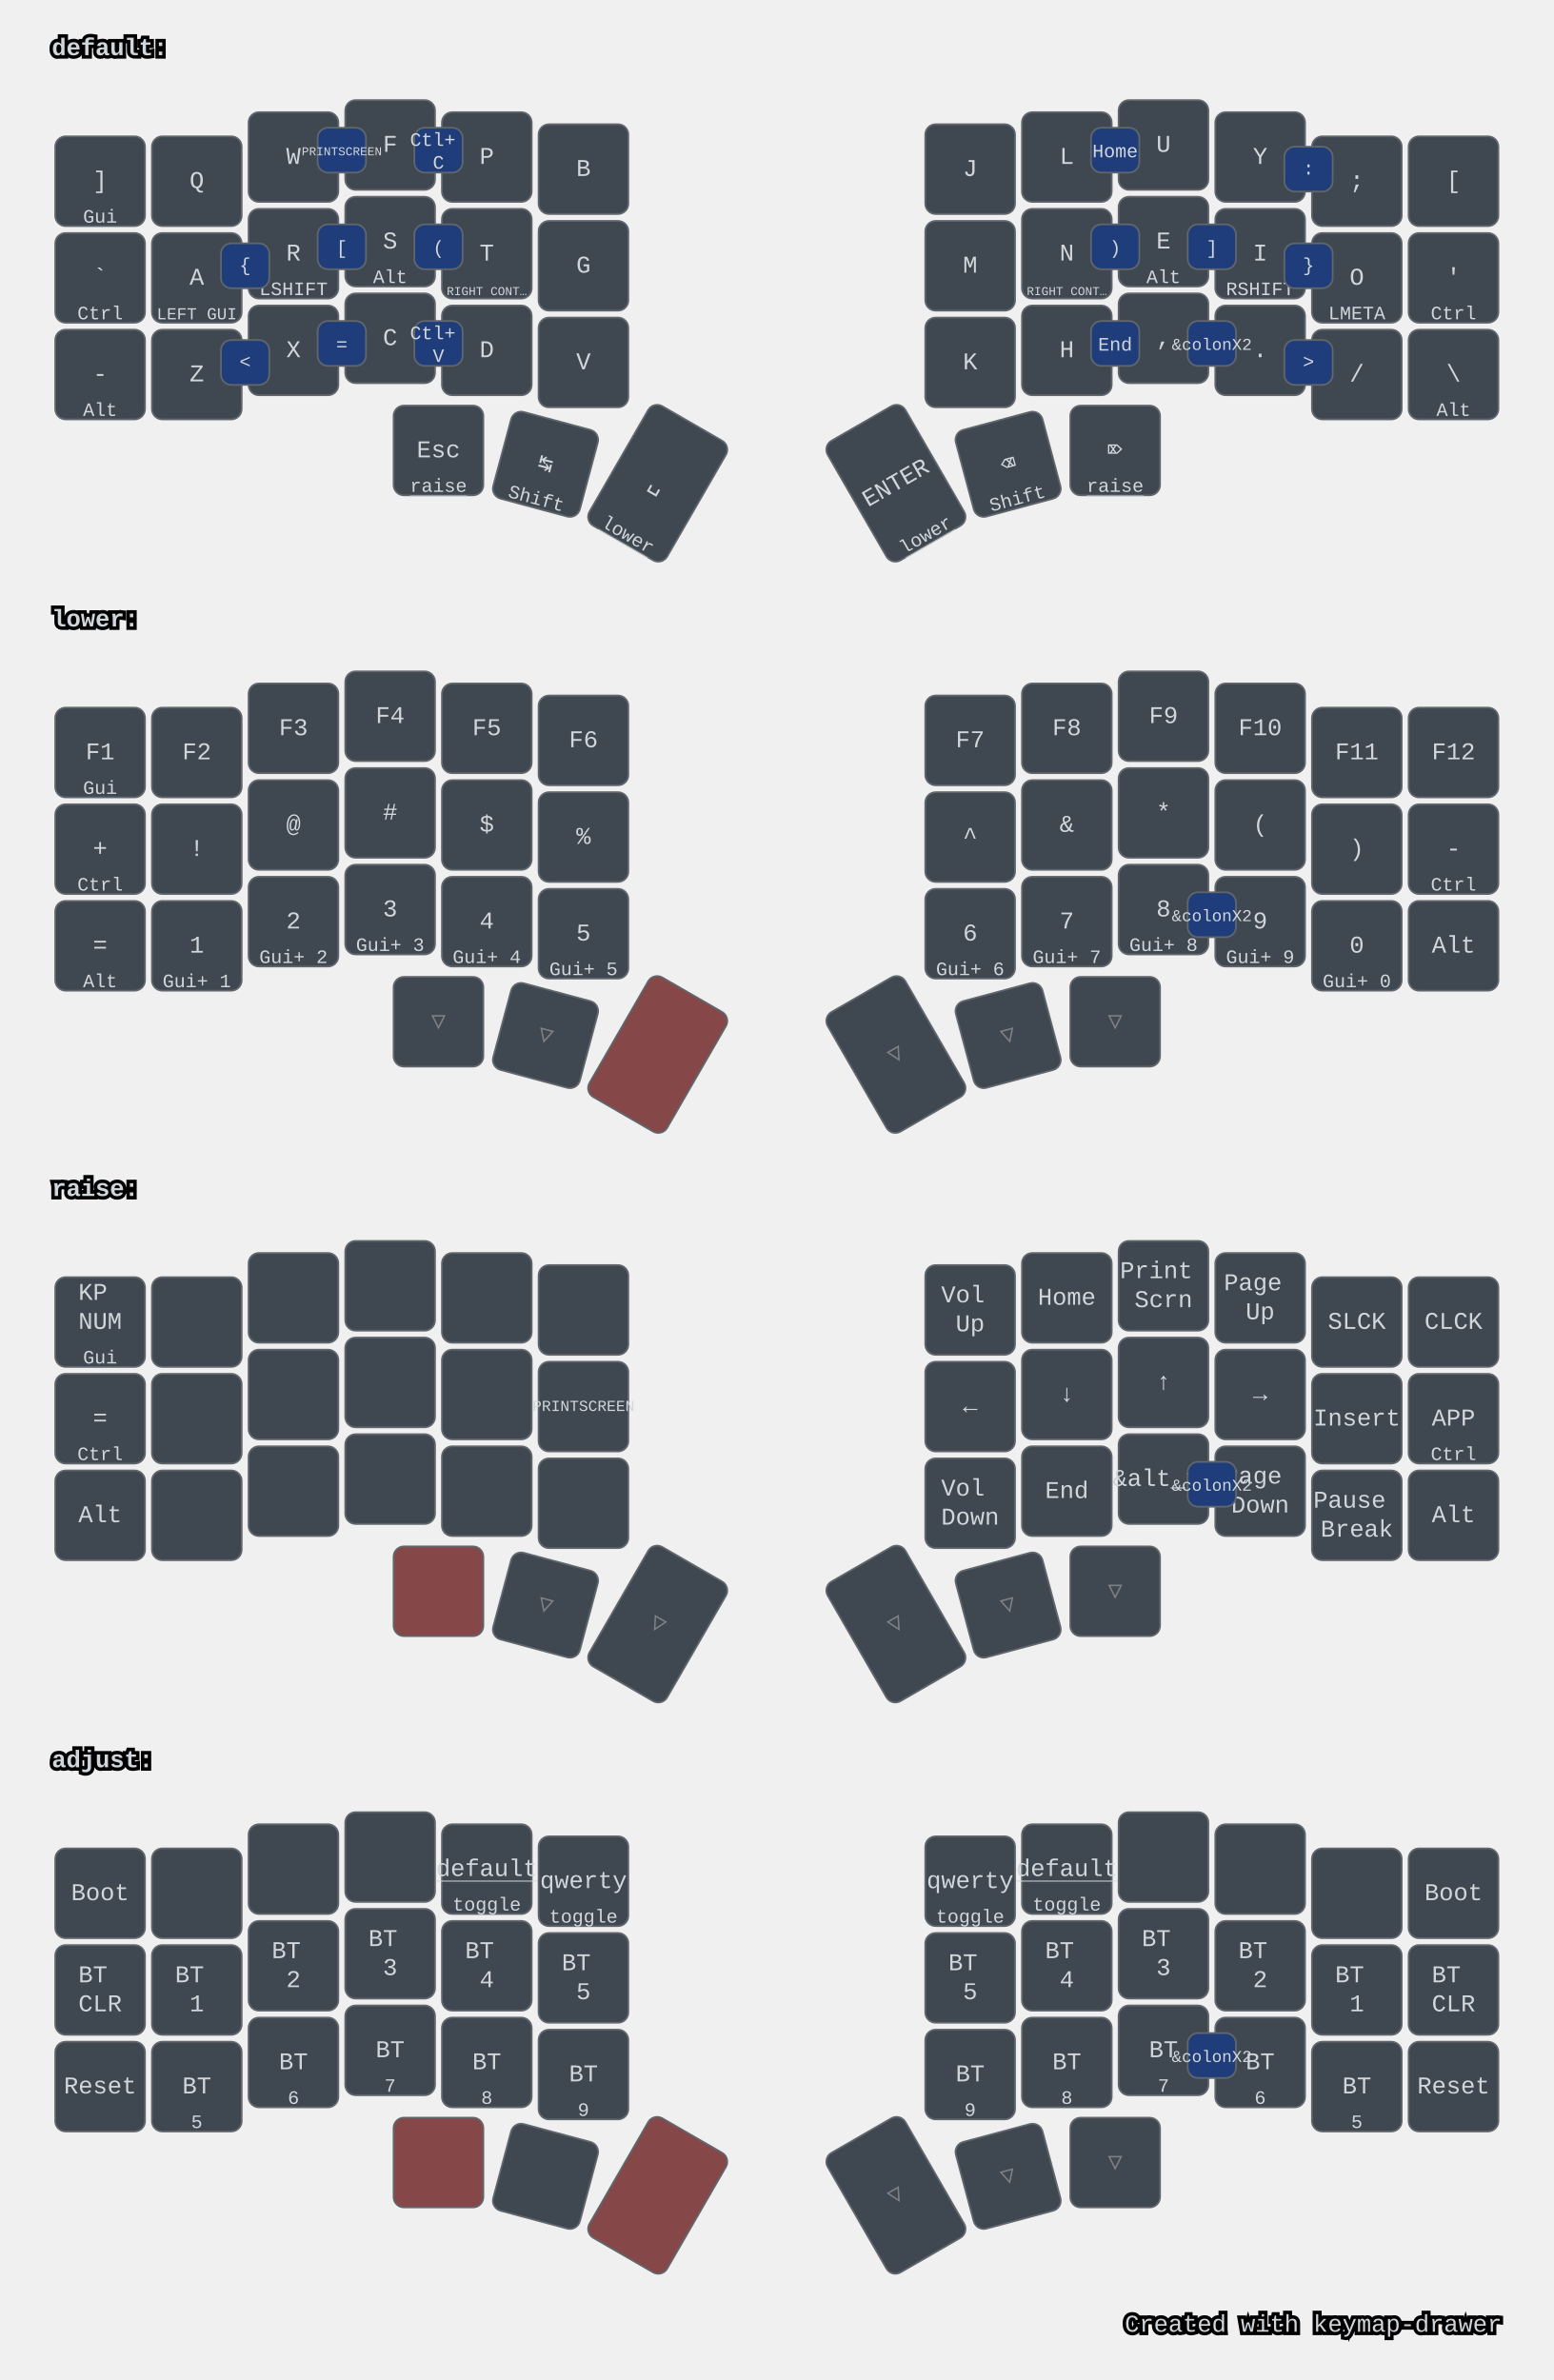
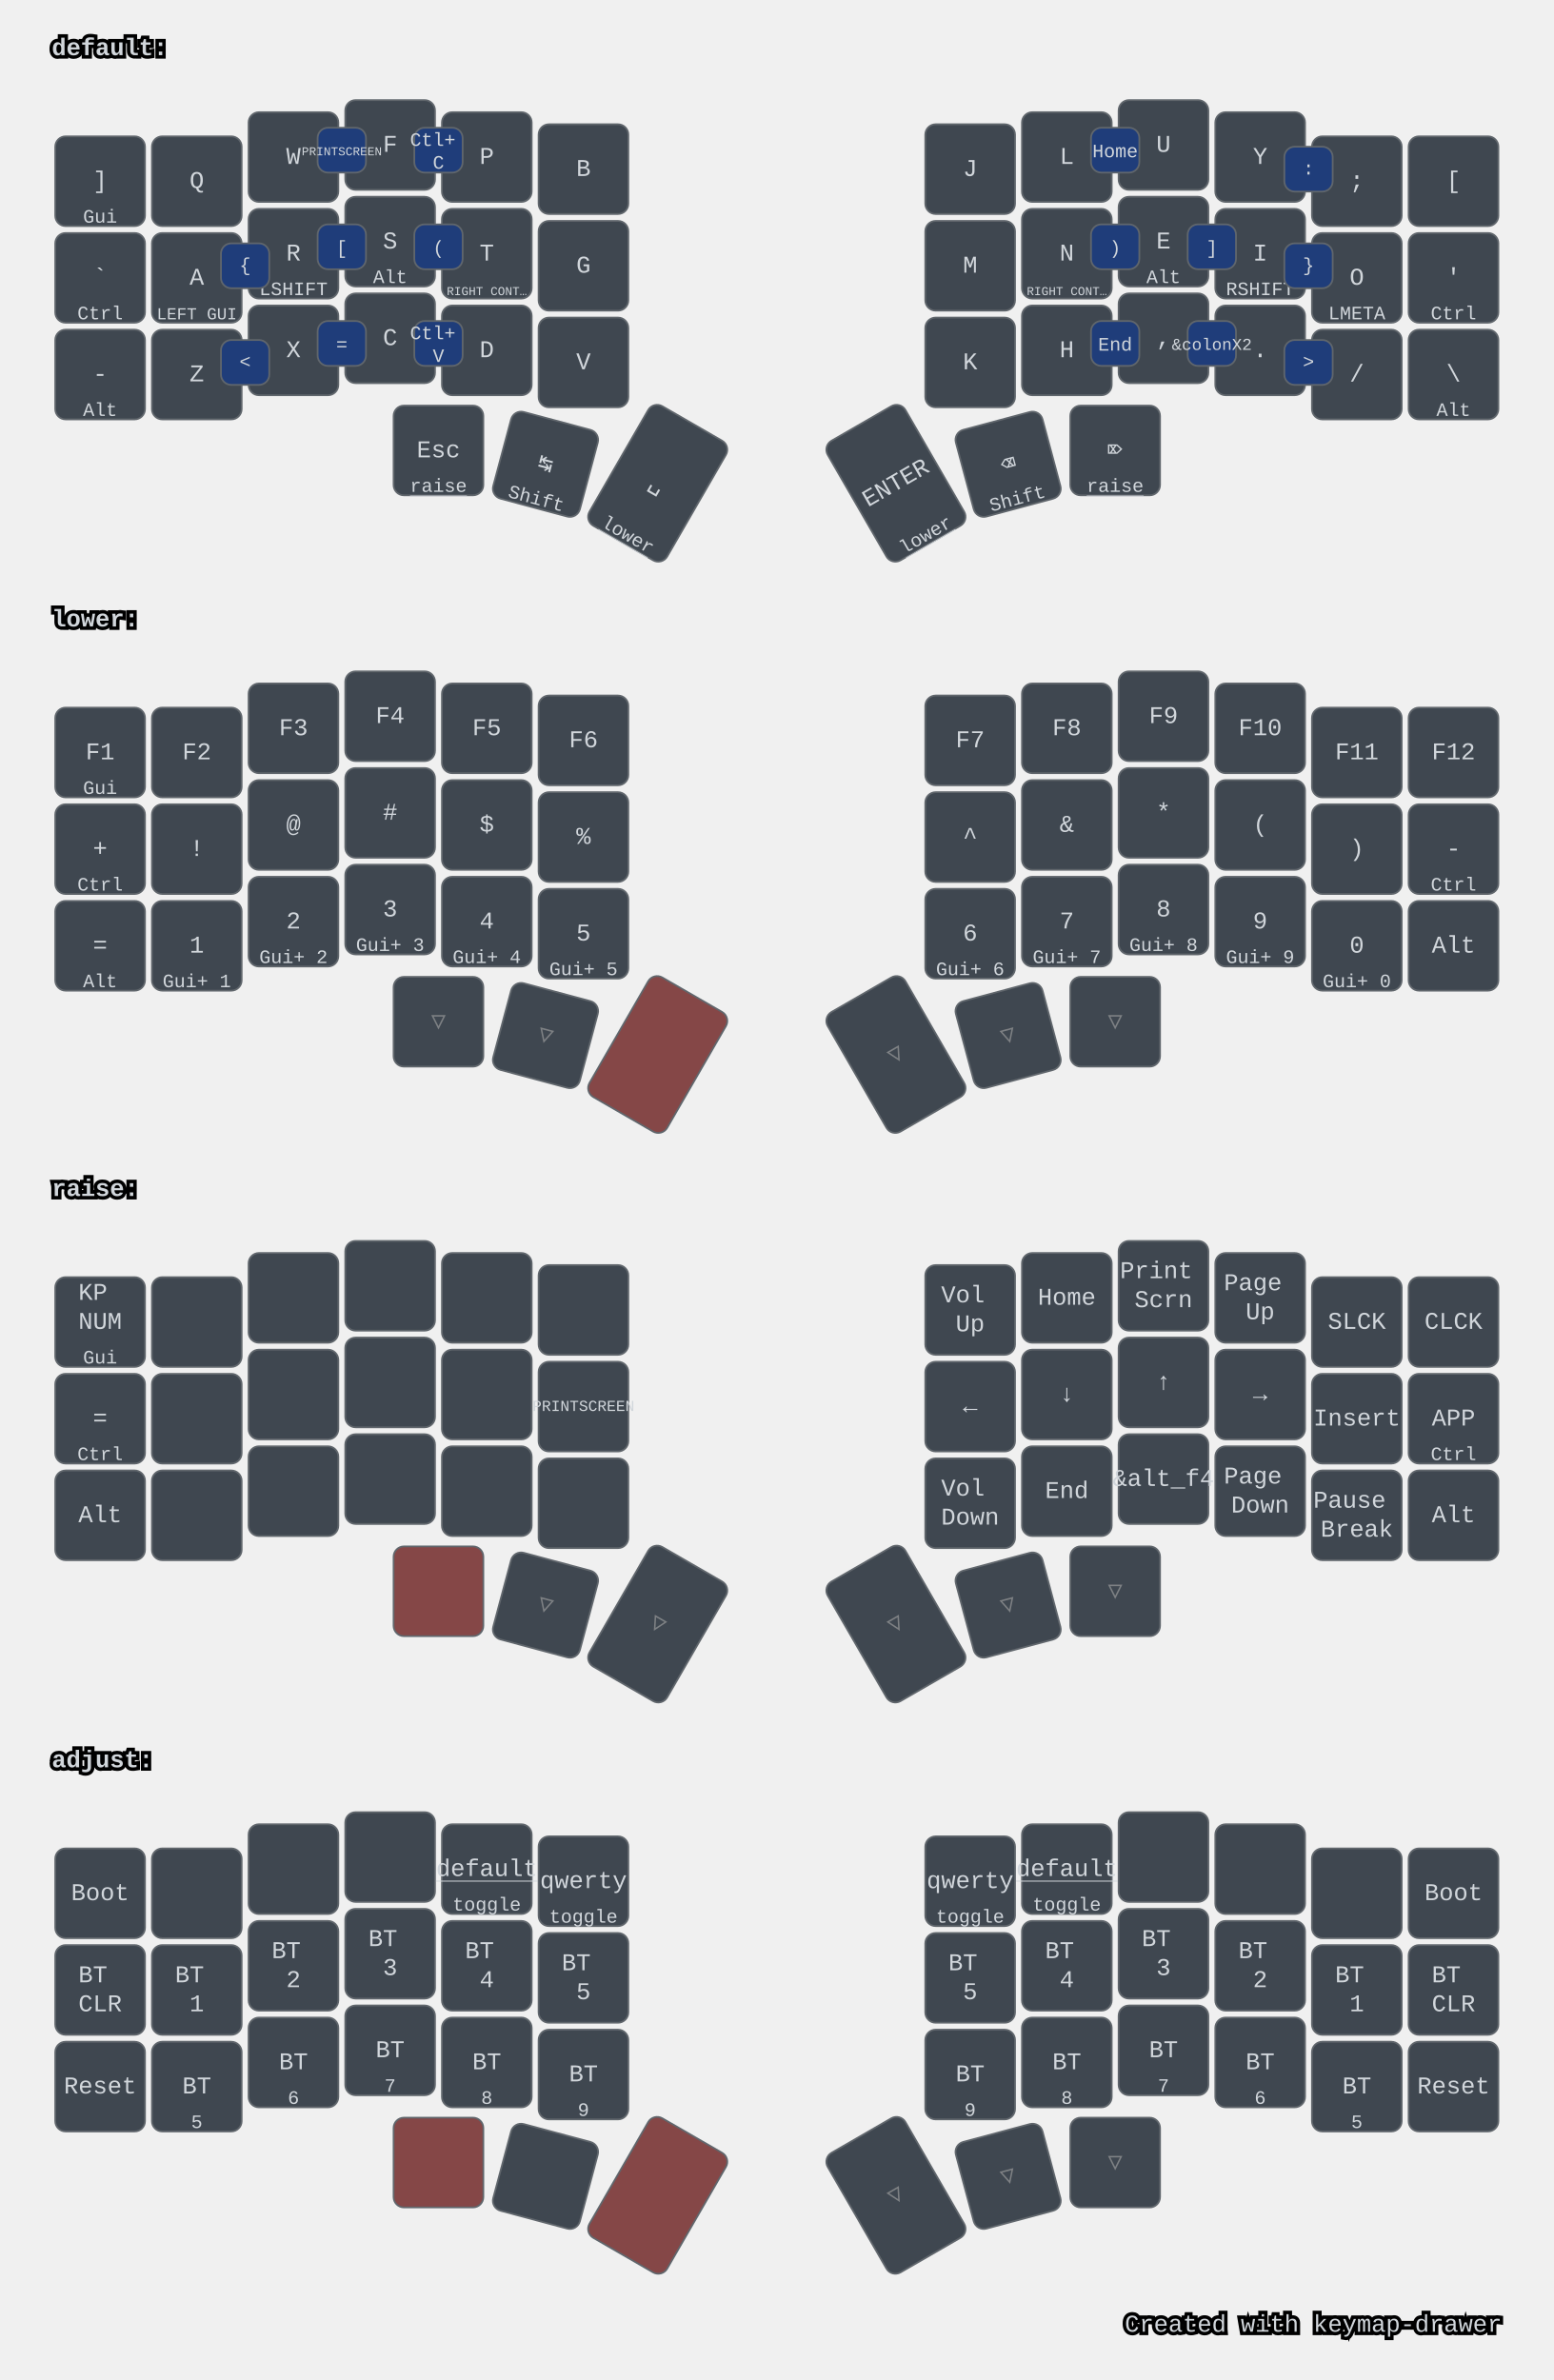
<svg xmlns="http://www.w3.org/2000/svg" width="900" height="1379" viewBox="0 0 900 1379" class="keymap">
  <style>/* inherit to force styles through use tags */
svg path {
    fill: inherit;
}

/* font and background color specifications */
svg.keymap {
    font-family: SFMono-Regular,Consolas,Liberation Mono,Menlo,monospace;
    font-size: 14px;
    font-kerning: normal;
    text-rendering: optimizeLegibility;
    fill: #24292e;
}

/* default key styling */
rect.key {
    fill: #f6f8fa;
}

rect.key, rect.combo {
    stroke: #c9cccf;
    stroke-width: 1;
}

/* default key side styling, only used is draw_key_sides is set */
rect.side {
    filter: brightness(90%);
}

/* color accent for combo boxes */
rect.combo, rect.combo-separate {
    fill: #cdf;
}

/* color accent for held keys */
rect.held, rect.combo.held {
    fill: #fdd;
}

/* color accent for ghost (optional) keys */
rect.ghost, rect.combo.ghost {
    stroke-dasharray: 4, 4;
    stroke-width: 2;
}

text {
    text-anchor: middle;
    dominant-baseline: middle;
}

/* styling for layer labels */
text.label {
    font-weight: bold;
    text-anchor: start;
    stroke: white;
    stroke-width: 4;
    paint-order: stroke;
}

/* styling for optional footer */
text.footer {
    text-anchor: end;
    dominant-baseline: auto;
    stroke: white;
    stroke-width: 4;
    paint-order: stroke;
}

/* styling for combo tap, and key hold/shifted label text */
text.combo, text.hold, text.shifted {
    font-size: 11px;
}

text.hold {
    text-anchor: middle;
    dominant-baseline: auto;
}

text.shifted {
    text-anchor: middle;
    dominant-baseline: hanging;
}

text.layer-activator {
    text-decoration: underline;
}

/* styling for hold/shifted label text in combo box */
text.combo.hold, text.combo.shifted {
    font-size: 8px;
}

/* lighter symbol for transparent keys */
text.trans {
    fill: #7b7e81;
}

/* styling for combo dendrons */
path.combo {
    stroke-width: 1;
    stroke: gray;
    fill: none;
}

/* Start Tabler Icons Cleanup */
/* cannot use height/width with glyphs */
.icon-tabler &gt; path {
    fill: inherit;
    stroke: inherit;
    stroke-width: 2;
}
/* hide tabler's default box */
.icon-tabler &gt; path[stroke="none"][fill="none"] {
    visibility: hidden;
}
/* End Tabler Icons Cleanup */

svg.keymap { fill: #d1d6db; }
rect.key { fill: #3f4750; }
rect.key, rect.combo { stroke: #60666c; }
rect.combo, rect.combo-separate { fill: #1f3d7a; }
rect.held, rect.combo.held { fill: #854747; }
text.label, text.footer { stroke: black; }
text.trans { fill: #7e8184; }
path.combo { stroke: #7f7f7f; }
</style>
  <g transform="translate(30, 0)" class="layer-default">
    <text x="0" y="28" class="label" id="default">default:</text>
    <g transform="translate(0, 56)">
      <g transform="translate(28, 49)" class="key keypos-0">
        <rect rx="6" ry="6" x="-26" y="-26" width="52" height="52" class="key" />
        <text x="0" y="0" class="key tap">]</text>
        <text x="0" y="24" class="key hold">Gui</text>
      </g>
      <g transform="translate(84, 49)" class="key keypos-1">
        <rect rx="6" ry="6" x="-26" y="-26" width="52" height="52" class="key" />
        <text x="0" y="0" class="key tap">Q</text>
      </g>
      <g transform="translate(140, 35)" class="key keypos-2">
        <rect rx="6" ry="6" x="-26" y="-26" width="52" height="52" class="key" />
        <text x="0" y="0" class="key tap">W</text>
      </g>
      <g transform="translate(196, 28)" class="key keypos-3">
        <rect rx="6" ry="6" x="-26" y="-26" width="52" height="52" class="key" />
        <text x="0" y="0" class="key tap">F</text>
      </g>
      <g transform="translate(252, 35)" class="key keypos-4">
        <rect rx="6" ry="6" x="-26" y="-26" width="52" height="52" class="key" />
        <text x="0" y="0" class="key tap">P</text>
      </g>
      <g transform="translate(308, 42)" class="key keypos-5">
        <rect rx="6" ry="6" x="-26" y="-26" width="52" height="52" class="key" />
        <text x="0" y="0" class="key tap">B</text>
      </g>
      <g transform="translate(532, 42)" class="key keypos-6">
        <rect rx="6" ry="6" x="-26" y="-26" width="52" height="52" class="key" />
        <text x="0" y="0" class="key tap">J</text>
      </g>
      <g transform="translate(588, 35)" class="key keypos-7">
        <rect rx="6" ry="6" x="-26" y="-26" width="52" height="52" class="key" />
        <text x="0" y="0" class="key tap">L</text>
      </g>
      <g transform="translate(644, 28)" class="key keypos-8">
        <rect rx="6" ry="6" x="-26" y="-26" width="52" height="52" class="key" />
        <text x="0" y="0" class="key tap">U</text>
      </g>
      <g transform="translate(700, 35)" class="key keypos-9">
        <rect rx="6" ry="6" x="-26" y="-26" width="52" height="52" class="key" />
        <text x="0" y="0" class="key tap">Y</text>
      </g>
      <g transform="translate(756, 49)" class="key keypos-10">
        <rect rx="6" ry="6" x="-26" y="-26" width="52" height="52" class="key" />
        <text x="0" y="0" class="key tap">;</text>
      </g>
      <g transform="translate(812, 49)" class="key keypos-11">
        <rect rx="6" ry="6" x="-26" y="-26" width="52" height="52" class="key" />
        <text x="0" y="0" class="key tap">[</text>
      </g>
      <g transform="translate(28, 105)" class="key keypos-12">
        <rect rx="6" ry="6" x="-26" y="-26" width="52" height="52" class="key" />
        <text x="0" y="0" class="key tap">`</text>
        <text x="0" y="24" class="key hold">Ctrl</text>
      </g>
      <g transform="translate(84, 105)" class="key keypos-13">
        <rect rx="6" ry="6" x="-26" y="-26" width="52" height="52" class="key" />
        <text x="0" y="0" class="key tap">A</text>
        <text x="0" y="24" class="key hold">
          <tspan style="font-size: 88%">LEFT GUI</tspan>
        </text>
      </g>
      <g transform="translate(140, 91)" class="key keypos-14">
        <rect rx="6" ry="6" x="-26" y="-26" width="52" height="52" class="key" />
        <text x="0" y="0" class="key tap">R</text>
        <text x="0" y="24" class="key hold">LSHIFT</text>
      </g>
      <g transform="translate(196, 84)" class="key keypos-15">
        <rect rx="6" ry="6" x="-26" y="-26" width="52" height="52" class="key" />
        <text x="0" y="0" class="key tap">S</text>
        <text x="0" y="24" class="key hold">Alt</text>
      </g>
      <g transform="translate(252, 91)" class="key keypos-16">
        <rect rx="6" ry="6" x="-26" y="-26" width="52" height="52" class="key" />
        <text x="0" y="0" class="key tap">T</text>
        <text x="0" y="24" class="key hold">
          <tspan style="font-size: 64%">RIGHT CONT…</tspan>
        </text>
      </g>
      <g transform="translate(308, 98)" class="key keypos-17">
        <rect rx="6" ry="6" x="-26" y="-26" width="52" height="52" class="key" />
        <text x="0" y="0" class="key tap">G</text>
      </g>
      <g transform="translate(532, 98)" class="key keypos-18">
        <rect rx="6" ry="6" x="-26" y="-26" width="52" height="52" class="key" />
        <text x="0" y="0" class="key tap">M</text>
      </g>
      <g transform="translate(588, 91)" class="key keypos-19">
        <rect rx="6" ry="6" x="-26" y="-26" width="52" height="52" class="key" />
        <text x="0" y="0" class="key tap">N</text>
        <text x="0" y="24" class="key hold">
          <tspan style="font-size: 64%">RIGHT CONT…</tspan>
        </text>
      </g>
      <g transform="translate(644, 84)" class="key keypos-20">
        <rect rx="6" ry="6" x="-26" y="-26" width="52" height="52" class="key" />
        <text x="0" y="0" class="key tap">E</text>
        <text x="0" y="24" class="key hold">Alt</text>
      </g>
      <g transform="translate(700, 91)" class="key keypos-21">
        <rect rx="6" ry="6" x="-26" y="-26" width="52" height="52" class="key" />
        <text x="0" y="0" class="key tap">I</text>
        <text x="0" y="24" class="key hold">RSHIFT</text>
      </g>
      <g transform="translate(756, 105)" class="key keypos-22">
        <rect rx="6" ry="6" x="-26" y="-26" width="52" height="52" class="key" />
        <text x="0" y="0" class="key tap">O</text>
        <text x="0" y="24" class="key hold">LMETA</text>
      </g>
      <g transform="translate(812, 105)" class="key keypos-23">
        <rect rx="6" ry="6" x="-26" y="-26" width="52" height="52" class="key" />
        <text x="0" y="0" class="key tap">'</text>
        <text x="0" y="24" class="key hold">Ctrl</text>
      </g>
      <g transform="translate(28, 161)" class="key keypos-24">
        <rect rx="6" ry="6" x="-26" y="-26" width="52" height="52" class="key" />
        <text x="0" y="0" class="key tap">-</text>
        <text x="0" y="24" class="key hold">Alt</text>
      </g>
      <g transform="translate(84, 161)" class="key keypos-25">
        <rect rx="6" ry="6" x="-26" y="-26" width="52" height="52" class="key" />
        <text x="0" y="0" class="key tap">Z</text>
      </g>
      <g transform="translate(140, 147)" class="key keypos-26">
        <rect rx="6" ry="6" x="-26" y="-26" width="52" height="52" class="key" />
        <text x="0" y="0" class="key tap">X</text>
      </g>
      <g transform="translate(196, 140)" class="key keypos-27">
        <rect rx="6" ry="6" x="-26" y="-26" width="52" height="52" class="key" />
        <text x="0" y="0" class="key tap">C</text>
      </g>
      <g transform="translate(252, 147)" class="key keypos-28">
        <rect rx="6" ry="6" x="-26" y="-26" width="52" height="52" class="key" />
        <text x="0" y="0" class="key tap">D</text>
      </g>
      <g transform="translate(308, 154)" class="key keypos-29">
        <rect rx="6" ry="6" x="-26" y="-26" width="52" height="52" class="key" />
        <text x="0" y="0" class="key tap">V</text>
      </g>
      <g transform="translate(532, 154)" class="key keypos-30">
        <rect rx="6" ry="6" x="-26" y="-26" width="52" height="52" class="key" />
        <text x="0" y="0" class="key tap">K</text>
      </g>
      <g transform="translate(588, 147)" class="key keypos-31">
        <rect rx="6" ry="6" x="-26" y="-26" width="52" height="52" class="key" />
        <text x="0" y="0" class="key tap">H</text>
      </g>
      <g transform="translate(644, 140)" class="key keypos-32">
        <rect rx="6" ry="6" x="-26" y="-26" width="52" height="52" class="key" />
        <text x="0" y="0" class="key tap">,</text>
      </g>
      <g transform="translate(700, 147)" class="key keypos-33">
        <rect rx="6" ry="6" x="-26" y="-26" width="52" height="52" class="key" />
        <text x="0" y="0" class="key tap">.</text>
      </g>
      <g transform="translate(756, 161)" class="key keypos-34">
        <rect rx="6" ry="6" x="-26" y="-26" width="52" height="52" class="key" />
        <text x="0" y="0" class="key tap">/</text>
      </g>
      <g transform="translate(812, 161)" class="key keypos-35">
        <rect rx="6" ry="6" x="-26" y="-26" width="52" height="52" class="key" />
        <text x="0" y="0" class="key tap">\</text>
        <text x="0" y="24" class="key hold">Alt</text>
      </g>
      <g transform="translate(224, 205)" class="key keypos-36">
        <rect rx="6" ry="6" x="-26" y="-26" width="52" height="52" class="key" />
        <text x="0" y="0" class="key tap">Esc</text>
        <a href="#raise">
          <text x="0" y="24" class="key hold layer-activator">raise</text>
        </a>
      </g>
      <g transform="translate(286, 213) rotate(15.0)" class="key keypos-37">
        <rect rx="6" ry="6" x="-26" y="-26" width="52" height="52" class="key" />
        <text x="0" y="0" class="key tap">↹</text>
        <text x="0" y="24" class="key hold">Shift</text>
      </g>
      <g transform="translate(351, 224) rotate(30.0)" class="key keypos-38">
        <rect rx="6" ry="6" x="-26" y="-40" width="52" height="80" class="key" />
        <text x="0" y="0" class="key tap">␣</text>
        <a href="#lower">
          <text x="0" y="38" class="key hold layer-activator">lower</text>
        </a>
      </g>
      <g transform="translate(489, 224) rotate(-30.0)" class="key keypos-39">
        <rect rx="6" ry="6" x="-26" y="-40" width="52" height="80" class="key" />
        <text x="0" y="0" class="key tap">ENTER</text>
        <a href="#lower">
          <text x="0" y="38" class="key hold layer-activator">lower</text>
        </a>
      </g>
      <g transform="translate(554, 213) rotate(-15.0)" class="key keypos-40">
        <rect rx="6" ry="6" x="-26" y="-26" width="52" height="52" class="key" />
        <text x="0" y="0" class="key tap">⌫</text>
        <text x="0" y="24" class="key hold">Shift</text>
      </g>
      <g transform="translate(616, 205)" class="key keypos-41">
        <rect rx="6" ry="6" x="-26" y="-26" width="52" height="52" class="key" />
        <text x="0" y="0" class="key tap">⌦</text>
        <a href="#raise">
          <text x="0" y="24" class="key hold layer-activator">raise</text>
        </a>
      </g>
      <g class="combo combopos-0">
        <rect rx="6" ry="6" x="210" y="74" width="28" height="26" class="combo" />
        <text x="224" y="88" class="combo tap">(</text>
      </g>
      <g class="combo combopos-1">
        <rect rx="6" ry="6" x="602" y="74" width="28" height="26" class="combo" />
        <text x="616" y="88" class="combo tap">)</text>
      </g>
      <g class="combo combopos-2">
        <rect rx="6" ry="6" x="154" y="74" width="28" height="26" class="combo" />
        <text x="168" y="88" class="combo tap">[</text>
      </g>
      <g class="combo combopos-3">
        <rect rx="6" ry="6" x="658" y="74" width="28" height="26" class="combo" />
        <text x="672" y="88" class="combo tap">]</text>
      </g>
      <g class="combo combopos-4">
        <rect rx="6" ry="6" x="98" y="85" width="28" height="26" class="combo" />
        <text x="112" y="98" class="combo tap">{</text>
      </g>
      <g class="combo combopos-5">
        <rect rx="6" ry="6" x="714" y="85" width="28" height="26" class="combo" />
        <text x="728" y="98" class="combo tap">}</text>
      </g>
      <g class="combo combopos-6">
        <rect rx="6" ry="6" x="602" y="18" width="28" height="26" class="combo" />
        <text x="616" y="32" class="combo tap">Home</text>
      </g>
      <g class="combo combopos-7">
        <rect rx="6" ry="6" x="602" y="130" width="28" height="26" class="combo" />
        <text x="616" y="144" class="combo tap">End</text>
      </g>
      <g class="combo combopos-8">
        <rect rx="6" ry="6" x="210" y="18" width="28" height="26" class="combo" />
        <text x="224" y="32" class="combo tap">
          <tspan x="224" dy="-0.6em">Ctl+</tspan>
          <tspan x="224" dy="1.2em">C</tspan>
        </text>
      </g>
      <g class="combo combopos-9">
        <rect rx="6" ry="6" x="210" y="130" width="28" height="26" class="combo" />
        <text x="224" y="144" class="combo tap">
          <tspan x="224" dy="-0.6em">Ctl+</tspan>
          <tspan x="224" dy="1.2em">V</tspan>
        </text>
      </g>
      <g class="combo combopos-10">
        <rect rx="6" ry="6" x="98" y="141" width="28" height="26" class="combo" />
        <text x="112" y="154" class="combo tap">&lt;</text>
      </g>
      <g class="combo combopos-11">
        <rect rx="6" ry="6" x="714" y="141" width="28" height="26" class="combo" />
        <text x="728" y="154" class="combo tap">&gt;</text>
      </g>
      <g class="combo combopos-12">
        <rect rx="6" ry="6" x="154" y="130" width="28" height="26" class="combo" />
        <text x="168" y="144" class="combo tap">=</text>
      </g>
      <g class="combo combopos-13">
        <rect rx="6" ry="6" x="714" y="29" width="28" height="26" class="combo" />
        <text x="728" y="42" class="combo tap">:</text>
      </g>
      <g class="combo combopos-14">
        <rect rx="6" ry="6" x="154" y="18" width="28" height="26" class="combo" />
        <text x="168" y="32" class="combo tap">
          <tspan style="font-size: 64%">PRINTSCREEN</tspan>
        </text>
      </g>
      <g class="combo combopos-15">
        <rect rx="6" ry="6" x="658" y="130" width="28" height="26" class="combo" />
        <text x="672" y="144" class="combo tap">
          <tspan style="font-size: 88%">&amp;colonX2</tspan>
        </text>
      </g>
    </g>
  </g>
  <g transform="translate(30, 331)" class="layer-lower">
    <text x="0" y="28" class="label" id="lower">lower:</text>
    <g transform="translate(0, 56)">
      <g transform="translate(28, 49)" class="key keypos-0">
        <rect rx="6" ry="6" x="-26" y="-26" width="52" height="52" class="key" />
        <text x="0" y="0" class="key tap">F1</text>
        <text x="0" y="24" class="key hold">Gui</text>
      </g>
      <g transform="translate(84, 49)" class="key keypos-1">
        <rect rx="6" ry="6" x="-26" y="-26" width="52" height="52" class="key" />
        <text x="0" y="0" class="key tap">F2</text>
      </g>
      <g transform="translate(140, 35)" class="key keypos-2">
        <rect rx="6" ry="6" x="-26" y="-26" width="52" height="52" class="key" />
        <text x="0" y="0" class="key tap">F3</text>
      </g>
      <g transform="translate(196, 28)" class="key keypos-3">
        <rect rx="6" ry="6" x="-26" y="-26" width="52" height="52" class="key" />
        <text x="0" y="0" class="key tap">F4</text>
      </g>
      <g transform="translate(252, 35)" class="key keypos-4">
        <rect rx="6" ry="6" x="-26" y="-26" width="52" height="52" class="key" />
        <text x="0" y="0" class="key tap">F5</text>
      </g>
      <g transform="translate(308, 42)" class="key keypos-5">
        <rect rx="6" ry="6" x="-26" y="-26" width="52" height="52" class="key" />
        <text x="0" y="0" class="key tap">F6</text>
      </g>
      <g transform="translate(532, 42)" class="key keypos-6">
        <rect rx="6" ry="6" x="-26" y="-26" width="52" height="52" class="key" />
        <text x="0" y="0" class="key tap">F7</text>
      </g>
      <g transform="translate(588, 35)" class="key keypos-7">
        <rect rx="6" ry="6" x="-26" y="-26" width="52" height="52" class="key" />
        <text x="0" y="0" class="key tap">F8</text>
      </g>
      <g transform="translate(644, 28)" class="key keypos-8">
        <rect rx="6" ry="6" x="-26" y="-26" width="52" height="52" class="key" />
        <text x="0" y="0" class="key tap">F9</text>
      </g>
      <g transform="translate(700, 35)" class="key keypos-9">
        <rect rx="6" ry="6" x="-26" y="-26" width="52" height="52" class="key" />
        <text x="0" y="0" class="key tap">F10</text>
      </g>
      <g transform="translate(756, 49)" class="key keypos-10">
        <rect rx="6" ry="6" x="-26" y="-26" width="52" height="52" class="key" />
        <text x="0" y="0" class="key tap">F11</text>
      </g>
      <g transform="translate(812, 49)" class="key keypos-11">
        <rect rx="6" ry="6" x="-26" y="-26" width="52" height="52" class="key" />
        <text x="0" y="0" class="key tap">F12</text>
      </g>
      <g transform="translate(28, 105)" class="key keypos-12">
        <rect rx="6" ry="6" x="-26" y="-26" width="52" height="52" class="key" />
        <text x="0" y="0" class="key tap">+</text>
        <text x="0" y="24" class="key hold">Ctrl</text>
      </g>
      <g transform="translate(84, 105)" class="key keypos-13">
        <rect rx="6" ry="6" x="-26" y="-26" width="52" height="52" class="key" />
        <text x="0" y="0" class="key tap">!</text>
      </g>
      <g transform="translate(140, 91)" class="key keypos-14">
        <rect rx="6" ry="6" x="-26" y="-26" width="52" height="52" class="key" />
        <text x="0" y="0" class="key tap">@</text>
      </g>
      <g transform="translate(196, 84)" class="key keypos-15">
        <rect rx="6" ry="6" x="-26" y="-26" width="52" height="52" class="key" />
        <text x="0" y="0" class="key tap">#</text>
      </g>
      <g transform="translate(252, 91)" class="key keypos-16">
        <rect rx="6" ry="6" x="-26" y="-26" width="52" height="52" class="key" />
        <text x="0" y="0" class="key tap">$</text>
      </g>
      <g transform="translate(308, 98)" class="key keypos-17">
        <rect rx="6" ry="6" x="-26" y="-26" width="52" height="52" class="key" />
        <text x="0" y="0" class="key tap">%</text>
      </g>
      <g transform="translate(532, 98)" class="key keypos-18">
        <rect rx="6" ry="6" x="-26" y="-26" width="52" height="52" class="key" />
        <text x="0" y="0" class="key tap">^</text>
      </g>
      <g transform="translate(588, 91)" class="key keypos-19">
        <rect rx="6" ry="6" x="-26" y="-26" width="52" height="52" class="key" />
        <text x="0" y="0" class="key tap">&amp;</text>
      </g>
      <g transform="translate(644, 84)" class="key keypos-20">
        <rect rx="6" ry="6" x="-26" y="-26" width="52" height="52" class="key" />
        <text x="0" y="0" class="key tap">*</text>
      </g>
      <g transform="translate(700, 91)" class="key keypos-21">
        <rect rx="6" ry="6" x="-26" y="-26" width="52" height="52" class="key" />
        <text x="0" y="0" class="key tap">(</text>
      </g>
      <g transform="translate(756, 105)" class="key keypos-22">
        <rect rx="6" ry="6" x="-26" y="-26" width="52" height="52" class="key" />
        <text x="0" y="0" class="key tap">)</text>
      </g>
      <g transform="translate(812, 105)" class="key keypos-23">
        <rect rx="6" ry="6" x="-26" y="-26" width="52" height="52" class="key" />
        <text x="0" y="0" class="key tap">-</text>
        <text x="0" y="24" class="key hold">Ctrl</text>
      </g>
      <g transform="translate(28, 161)" class="key keypos-24">
        <rect rx="6" ry="6" x="-26" y="-26" width="52" height="52" class="key" />
        <text x="0" y="0" class="key tap">=</text>
        <text x="0" y="24" class="key hold">Alt</text>
      </g>
      <g transform="translate(84, 161)" class="key keypos-25">
        <rect rx="6" ry="6" x="-26" y="-26" width="52" height="52" class="key" />
        <text x="0" y="0" class="key tap">1</text>
        <text x="0" y="24" class="key hold">Gui+ 1</text>
      </g>
      <g transform="translate(140, 147)" class="key keypos-26">
        <rect rx="6" ry="6" x="-26" y="-26" width="52" height="52" class="key" />
        <text x="0" y="0" class="key tap">2</text>
        <text x="0" y="24" class="key hold">Gui+ 2</text>
      </g>
      <g transform="translate(196, 140)" class="key keypos-27">
        <rect rx="6" ry="6" x="-26" y="-26" width="52" height="52" class="key" />
        <text x="0" y="0" class="key tap">3</text>
        <text x="0" y="24" class="key hold">Gui+ 3</text>
      </g>
      <g transform="translate(252, 147)" class="key keypos-28">
        <rect rx="6" ry="6" x="-26" y="-26" width="52" height="52" class="key" />
        <text x="0" y="0" class="key tap">4</text>
        <text x="0" y="24" class="key hold">Gui+ 4</text>
      </g>
      <g transform="translate(308, 154)" class="key keypos-29">
        <rect rx="6" ry="6" x="-26" y="-26" width="52" height="52" class="key" />
        <text x="0" y="0" class="key tap">5</text>
        <text x="0" y="24" class="key hold">Gui+ 5</text>
      </g>
      <g transform="translate(532, 154)" class="key keypos-30">
        <rect rx="6" ry="6" x="-26" y="-26" width="52" height="52" class="key" />
        <text x="0" y="0" class="key tap">6</text>
        <text x="0" y="24" class="key hold">Gui+ 6</text>
      </g>
      <g transform="translate(588, 147)" class="key keypos-31">
        <rect rx="6" ry="6" x="-26" y="-26" width="52" height="52" class="key" />
        <text x="0" y="0" class="key tap">7</text>
        <text x="0" y="24" class="key hold">Gui+ 7</text>
      </g>
      <g transform="translate(644, 140)" class="key keypos-32">
        <rect rx="6" ry="6" x="-26" y="-26" width="52" height="52" class="key" />
        <text x="0" y="0" class="key tap">8</text>
        <text x="0" y="24" class="key hold">Gui+ 8</text>
      </g>
      <g transform="translate(700, 147)" class="key keypos-33">
        <rect rx="6" ry="6" x="-26" y="-26" width="52" height="52" class="key" />
        <text x="0" y="0" class="key tap">9</text>
        <text x="0" y="24" class="key hold">Gui+ 9</text>
      </g>
      <g transform="translate(756, 161)" class="key keypos-34">
        <rect rx="6" ry="6" x="-26" y="-26" width="52" height="52" class="key" />
        <text x="0" y="0" class="key tap">0</text>
        <text x="0" y="24" class="key hold">Gui+ 0</text>
      </g>
      <g transform="translate(812, 161)" class="key keypos-35">
        <rect rx="6" ry="6" x="-26" y="-26" width="52" height="52" class="key" />
        <text x="0" y="0" class="key tap">Alt</text>
      </g>
      <g transform="translate(224, 205)" class="key trans keypos-36">
        <rect rx="6" ry="6" x="-26" y="-26" width="52" height="52" class="key trans" />
        <text x="0" y="0" class="key trans tap">▽</text>
      </g>
      <g transform="translate(286, 213) rotate(15.0)" class="key trans keypos-37">
        <rect rx="6" ry="6" x="-26" y="-26" width="52" height="52" class="key trans" />
        <text x="0" y="0" class="key trans tap">▽</text>
      </g>
      <g transform="translate(351, 224) rotate(30.0)" class="key held keypos-38">
        <rect rx="6" ry="6" x="-26" y="-40" width="52" height="80" class="key held" />
      </g>
      <g transform="translate(489, 224) rotate(-30.0)" class="key trans keypos-39">
        <rect rx="6" ry="6" x="-26" y="-40" width="52" height="80" class="key trans" />
        <text x="0" y="0" class="key trans tap">▽</text>
      </g>
      <g transform="translate(554, 213) rotate(-15.0)" class="key trans keypos-40">
        <rect rx="6" ry="6" x="-26" y="-26" width="52" height="52" class="key trans" />
        <text x="0" y="0" class="key trans tap">▽</text>
      </g>
      <g transform="translate(616, 205)" class="key trans keypos-41">
        <rect rx="6" ry="6" x="-26" y="-26" width="52" height="52" class="key trans" />
        <text x="0" y="0" class="key trans tap">▽</text>
      </g>
-       <g class="combo combopos-0">
-         <rect rx="6" ry="6" x="658" y="130" width="28" height="26" class="combo" />
-         <text x="672" y="144" class="combo tap">
-           <tspan style="font-size: 88%">&amp;colonX2</tspan>
-         </text>
-       </g>
    </g>
  </g>
  <g transform="translate(30, 661)" class="layer-raise">
    <text x="0" y="28" class="label" id="raise">raise:</text>
    <g transform="translate(0, 56)">
      <g transform="translate(28, 49)" class="key keypos-0">
        <rect rx="6" ry="6" x="-26" y="-26" width="52" height="52" class="key" />
        <text x="0" y="0" class="key tap">
          <tspan x="0" dy="-1.2em">KP</tspan>
          <tspan x="0" dy="1.2em">NUM</tspan>
        </text>
        <text x="0" y="24" class="key hold">Gui</text>
      </g>
      <g transform="translate(84, 49)" class="key keypos-1">
        <rect rx="6" ry="6" x="-26" y="-26" width="52" height="52" class="key" />
      </g>
      <g transform="translate(140, 35)" class="key keypos-2">
        <rect rx="6" ry="6" x="-26" y="-26" width="52" height="52" class="key" />
      </g>
      <g transform="translate(196, 28)" class="key keypos-3">
        <rect rx="6" ry="6" x="-26" y="-26" width="52" height="52" class="key" />
      </g>
      <g transform="translate(252, 35)" class="key keypos-4">
        <rect rx="6" ry="6" x="-26" y="-26" width="52" height="52" class="key" />
      </g>
      <g transform="translate(308, 42)" class="key keypos-5">
        <rect rx="6" ry="6" x="-26" y="-26" width="52" height="52" class="key" />
      </g>
      <g transform="translate(532, 42)" class="key keypos-6">
        <rect rx="6" ry="6" x="-26" y="-26" width="52" height="52" class="key" />
        <text x="0" y="0" class="key tap">
          <tspan x="0" dy="-0.6em">Vol</tspan>
          <tspan x="0" dy="1.2em">Up</tspan>
        </text>
      </g>
      <g transform="translate(588, 35)" class="key keypos-7">
        <rect rx="6" ry="6" x="-26" y="-26" width="52" height="52" class="key" />
        <text x="0" y="0" class="key tap">Home</text>
      </g>
      <g transform="translate(644, 28)" class="key keypos-8">
        <rect rx="6" ry="6" x="-26" y="-26" width="52" height="52" class="key" />
        <text x="0" y="0" class="key tap">
          <tspan x="0" dy="-0.6em">Print</tspan>
          <tspan x="0" dy="1.2em">Scrn</tspan>
        </text>
      </g>
      <g transform="translate(700, 35)" class="key keypos-9">
        <rect rx="6" ry="6" x="-26" y="-26" width="52" height="52" class="key" />
        <text x="0" y="0" class="key tap">
          <tspan x="0" dy="-0.6em">Page</tspan>
          <tspan x="0" dy="1.2em">Up</tspan>
        </text>
      </g>
      <g transform="translate(756, 49)" class="key keypos-10">
        <rect rx="6" ry="6" x="-26" y="-26" width="52" height="52" class="key" />
        <text x="0" y="0" class="key tap">SLCK</text>
      </g>
      <g transform="translate(812, 49)" class="key keypos-11">
        <rect rx="6" ry="6" x="-26" y="-26" width="52" height="52" class="key" />
        <text x="0" y="0" class="key tap">CLCK</text>
      </g>
      <g transform="translate(28, 105)" class="key keypos-12">
        <rect rx="6" ry="6" x="-26" y="-26" width="52" height="52" class="key" />
        <text x="0" y="0" class="key tap">=</text>
        <text x="0" y="24" class="key hold">Ctrl</text>
      </g>
      <g transform="translate(84, 105)" class="key keypos-13">
        <rect rx="6" ry="6" x="-26" y="-26" width="52" height="52" class="key" />
      </g>
      <g transform="translate(140, 91)" class="key keypos-14">
        <rect rx="6" ry="6" x="-26" y="-26" width="52" height="52" class="key" />
      </g>
      <g transform="translate(196, 84)" class="key keypos-15">
        <rect rx="6" ry="6" x="-26" y="-26" width="52" height="52" class="key" />
      </g>
      <g transform="translate(252, 91)" class="key keypos-16">
        <rect rx="6" ry="6" x="-26" y="-26" width="52" height="52" class="key" />
      </g>
      <g transform="translate(308, 98)" class="key keypos-17">
        <rect rx="6" ry="6" x="-26" y="-26" width="52" height="52" class="key" />
        <text x="0" y="0" class="key tap">
          <tspan style="font-size: 64%">PRINTSCREEN</tspan>
        </text>
      </g>
      <g transform="translate(532, 98)" class="key keypos-18">
        <rect rx="6" ry="6" x="-26" y="-26" width="52" height="52" class="key" />
        <text x="0" y="0" class="key tap">←</text>
      </g>
      <g transform="translate(588, 91)" class="key keypos-19">
        <rect rx="6" ry="6" x="-26" y="-26" width="52" height="52" class="key" />
        <text x="0" y="0" class="key tap">↓</text>
      </g>
      <g transform="translate(644, 84)" class="key keypos-20">
        <rect rx="6" ry="6" x="-26" y="-26" width="52" height="52" class="key" />
        <text x="0" y="0" class="key tap">↑</text>
      </g>
      <g transform="translate(700, 91)" class="key keypos-21">
        <rect rx="6" ry="6" x="-26" y="-26" width="52" height="52" class="key" />
        <text x="0" y="0" class="key tap">→</text>
      </g>
      <g transform="translate(756, 105)" class="key keypos-22">
        <rect rx="6" ry="6" x="-26" y="-26" width="52" height="52" class="key" />
        <text x="0" y="0" class="key tap">Insert</text>
      </g>
      <g transform="translate(812, 105)" class="key keypos-23">
        <rect rx="6" ry="6" x="-26" y="-26" width="52" height="52" class="key" />
        <text x="0" y="0" class="key tap">APP</text>
        <text x="0" y="24" class="key hold">Ctrl</text>
      </g>
      <g transform="translate(28, 161)" class="key keypos-24">
        <rect rx="6" ry="6" x="-26" y="-26" width="52" height="52" class="key" />
        <text x="0" y="0" class="key tap">Alt</text>
      </g>
      <g transform="translate(84, 161)" class="key keypos-25">
        <rect rx="6" ry="6" x="-26" y="-26" width="52" height="52" class="key" />
      </g>
      <g transform="translate(140, 147)" class="key keypos-26">
        <rect rx="6" ry="6" x="-26" y="-26" width="52" height="52" class="key" />
      </g>
      <g transform="translate(196, 140)" class="key keypos-27">
        <rect rx="6" ry="6" x="-26" y="-26" width="52" height="52" class="key" />
      </g>
      <g transform="translate(252, 147)" class="key keypos-28">
        <rect rx="6" ry="6" x="-26" y="-26" width="52" height="52" class="key" />
      </g>
      <g transform="translate(308, 154)" class="key keypos-29">
        <rect rx="6" ry="6" x="-26" y="-26" width="52" height="52" class="key" />
      </g>
      <g transform="translate(532, 154)" class="key keypos-30">
        <rect rx="6" ry="6" x="-26" y="-26" width="52" height="52" class="key" />
        <text x="0" y="0" class="key tap">
          <tspan x="0" dy="-0.6em">Vol</tspan>
          <tspan x="0" dy="1.2em">Down</tspan>
        </text>
      </g>
      <g transform="translate(588, 147)" class="key keypos-31">
        <rect rx="6" ry="6" x="-26" y="-26" width="52" height="52" class="key" />
        <text x="0" y="0" class="key tap">End</text>
      </g>
      <g transform="translate(644, 140)" class="key keypos-32">
        <rect rx="6" ry="6" x="-26" y="-26" width="52" height="52" class="key" />
        <text x="0" y="0" class="key tap">&amp;alt_f4</text>
      </g>
      <g transform="translate(700, 147)" class="key keypos-33">
        <rect rx="6" ry="6" x="-26" y="-26" width="52" height="52" class="key" />
        <text x="0" y="0" class="key tap">
          <tspan x="0" dy="-0.6em">Page</tspan>
          <tspan x="0" dy="1.2em">Down</tspan>
        </text>
      </g>
      <g transform="translate(756, 161)" class="key keypos-34">
        <rect rx="6" ry="6" x="-26" y="-26" width="52" height="52" class="key" />
        <text x="0" y="0" class="key tap">
          <tspan x="0" dy="-0.6em">Pause</tspan>
          <tspan x="0" dy="1.2em">Break</tspan>
        </text>
      </g>
      <g transform="translate(812, 161)" class="key keypos-35">
        <rect rx="6" ry="6" x="-26" y="-26" width="52" height="52" class="key" />
        <text x="0" y="0" class="key tap">Alt</text>
      </g>
      <g transform="translate(224, 205)" class="key held keypos-36">
        <rect rx="6" ry="6" x="-26" y="-26" width="52" height="52" class="key held" />
      </g>
      <g transform="translate(286, 213) rotate(15.0)" class="key trans keypos-37">
        <rect rx="6" ry="6" x="-26" y="-26" width="52" height="52" class="key trans" />
        <text x="0" y="0" class="key trans tap">▽</text>
      </g>
      <g transform="translate(351, 224) rotate(30.0)" class="key trans keypos-38">
        <rect rx="6" ry="6" x="-26" y="-40" width="52" height="80" class="key trans" />
        <text x="0" y="0" class="key trans tap">▽</text>
      </g>
      <g transform="translate(489, 224) rotate(-30.0)" class="key trans keypos-39">
        <rect rx="6" ry="6" x="-26" y="-40" width="52" height="80" class="key trans" />
        <text x="0" y="0" class="key trans tap">▽</text>
      </g>
      <g transform="translate(554, 213) rotate(-15.0)" class="key trans keypos-40">
        <rect rx="6" ry="6" x="-26" y="-26" width="52" height="52" class="key trans" />
        <text x="0" y="0" class="key trans tap">▽</text>
      </g>
      <g transform="translate(616, 205)" class="key trans keypos-41">
        <rect rx="6" ry="6" x="-26" y="-26" width="52" height="52" class="key trans" />
        <text x="0" y="0" class="key trans tap">▽</text>
      </g>
-       <g class="combo combopos-0">
-         <rect rx="6" ry="6" x="658" y="130" width="28" height="26" class="combo" />
-         <text x="672" y="144" class="combo tap">
-           <tspan style="font-size: 88%">&amp;colonX2</tspan>
-         </text>
-       </g>
    </g>
  </g>
  <g transform="translate(30, 992)" class="layer-adjust">
    <text x="0" y="28" class="label" id="adjust">adjust:</text>
    <g transform="translate(0, 56)">
      <g transform="translate(28, 49)" class="key keypos-0">
        <rect rx="6" ry="6" x="-26" y="-26" width="52" height="52" class="key" />
        <text x="0" y="0" class="key tap">Boot</text>
      </g>
      <g transform="translate(84, 49)" class="key keypos-1">
        <rect rx="6" ry="6" x="-26" y="-26" width="52" height="52" class="key" />
      </g>
      <g transform="translate(140, 35)" class="key keypos-2">
        <rect rx="6" ry="6" x="-26" y="-26" width="52" height="52" class="key" />
      </g>
      <g transform="translate(196, 28)" class="key keypos-3">
        <rect rx="6" ry="6" x="-26" y="-26" width="52" height="52" class="key" />
      </g>
      <g transform="translate(252, 35)" class="key keypos-4">
        <rect rx="6" ry="6" x="-26" y="-26" width="52" height="52" class="key" />
        <a href="#default">
          <text x="0" y="0" class="key tap layer-activator">default</text>
        </a>
        <text x="0" y="24" class="key hold">toggle</text>
      </g>
      <g transform="translate(308, 42)" class="key keypos-5">
        <rect rx="6" ry="6" x="-26" y="-26" width="52" height="52" class="key" />
        <text x="0" y="0" class="key tap">qwerty</text>
        <text x="0" y="24" class="key hold">toggle</text>
      </g>
      <g transform="translate(532, 42)" class="key keypos-6">
        <rect rx="6" ry="6" x="-26" y="-26" width="52" height="52" class="key" />
        <text x="0" y="0" class="key tap">qwerty</text>
        <text x="0" y="24" class="key hold">toggle</text>
      </g>
      <g transform="translate(588, 35)" class="key keypos-7">
        <rect rx="6" ry="6" x="-26" y="-26" width="52" height="52" class="key" />
        <a href="#default">
          <text x="0" y="0" class="key tap layer-activator">default</text>
        </a>
        <text x="0" y="24" class="key hold">toggle</text>
      </g>
      <g transform="translate(644, 28)" class="key keypos-8">
        <rect rx="6" ry="6" x="-26" y="-26" width="52" height="52" class="key" />
      </g>
      <g transform="translate(700, 35)" class="key keypos-9">
        <rect rx="6" ry="6" x="-26" y="-26" width="52" height="52" class="key" />
      </g>
      <g transform="translate(756, 49)" class="key keypos-10">
        <rect rx="6" ry="6" x="-26" y="-26" width="52" height="52" class="key" />
      </g>
      <g transform="translate(812, 49)" class="key keypos-11">
        <rect rx="6" ry="6" x="-26" y="-26" width="52" height="52" class="key" />
        <text x="0" y="0" class="key tap">Boot</text>
      </g>
      <g transform="translate(28, 105)" class="key keypos-12">
        <rect rx="6" ry="6" x="-26" y="-26" width="52" height="52" class="key" />
        <text x="0" y="0" class="key tap">
          <tspan x="0" dy="-0.6em">BT</tspan>
          <tspan x="0" dy="1.2em">CLR</tspan>
        </text>
      </g>
      <g transform="translate(84, 105)" class="key keypos-13">
        <rect rx="6" ry="6" x="-26" y="-26" width="52" height="52" class="key" />
        <text x="0" y="0" class="key tap">
          <tspan x="0" dy="-0.6em">BT</tspan>
          <tspan x="0" dy="1.2em">1</tspan>
        </text>
      </g>
      <g transform="translate(140, 91)" class="key keypos-14">
        <rect rx="6" ry="6" x="-26" y="-26" width="52" height="52" class="key" />
        <text x="0" y="0" class="key tap">
          <tspan x="0" dy="-0.6em">BT</tspan>
          <tspan x="0" dy="1.2em">2</tspan>
        </text>
      </g>
      <g transform="translate(196, 84)" class="key keypos-15">
        <rect rx="6" ry="6" x="-26" y="-26" width="52" height="52" class="key" />
        <text x="0" y="0" class="key tap">
          <tspan x="0" dy="-0.6em">BT</tspan>
          <tspan x="0" dy="1.2em">3</tspan>
        </text>
      </g>
      <g transform="translate(252, 91)" class="key keypos-16">
        <rect rx="6" ry="6" x="-26" y="-26" width="52" height="52" class="key" />
        <text x="0" y="0" class="key tap">
          <tspan x="0" dy="-0.6em">BT</tspan>
          <tspan x="0" dy="1.2em">4</tspan>
        </text>
      </g>
      <g transform="translate(308, 98)" class="key keypos-17">
        <rect rx="6" ry="6" x="-26" y="-26" width="52" height="52" class="key" />
        <text x="0" y="0" class="key tap">
          <tspan x="0" dy="-0.6em">BT</tspan>
          <tspan x="0" dy="1.2em">5</tspan>
        </text>
      </g>
      <g transform="translate(532, 98)" class="key keypos-18">
        <rect rx="6" ry="6" x="-26" y="-26" width="52" height="52" class="key" />
        <text x="0" y="0" class="key tap">
          <tspan x="0" dy="-0.6em">BT</tspan>
          <tspan x="0" dy="1.2em">5</tspan>
        </text>
      </g>
      <g transform="translate(588, 91)" class="key keypos-19">
        <rect rx="6" ry="6" x="-26" y="-26" width="52" height="52" class="key" />
        <text x="0" y="0" class="key tap">
          <tspan x="0" dy="-0.6em">BT</tspan>
          <tspan x="0" dy="1.2em">4</tspan>
        </text>
      </g>
      <g transform="translate(644, 84)" class="key keypos-20">
        <rect rx="6" ry="6" x="-26" y="-26" width="52" height="52" class="key" />
        <text x="0" y="0" class="key tap">
          <tspan x="0" dy="-0.6em">BT</tspan>
          <tspan x="0" dy="1.2em">3</tspan>
        </text>
      </g>
      <g transform="translate(700, 91)" class="key keypos-21">
        <rect rx="6" ry="6" x="-26" y="-26" width="52" height="52" class="key" />
        <text x="0" y="0" class="key tap">
          <tspan x="0" dy="-0.6em">BT</tspan>
          <tspan x="0" dy="1.2em">2</tspan>
        </text>
      </g>
      <g transform="translate(756, 105)" class="key keypos-22">
        <rect rx="6" ry="6" x="-26" y="-26" width="52" height="52" class="key" />
        <text x="0" y="0" class="key tap">
          <tspan x="0" dy="-0.6em">BT</tspan>
          <tspan x="0" dy="1.2em">1</tspan>
        </text>
      </g>
      <g transform="translate(812, 105)" class="key keypos-23">
        <rect rx="6" ry="6" x="-26" y="-26" width="52" height="52" class="key" />
        <text x="0" y="0" class="key tap">
          <tspan x="0" dy="-0.6em">BT</tspan>
          <tspan x="0" dy="1.2em">CLR</tspan>
        </text>
      </g>
      <g transform="translate(28, 161)" class="key keypos-24">
        <rect rx="6" ry="6" x="-26" y="-26" width="52" height="52" class="key" />
        <text x="0" y="0" class="key tap">Reset</text>
      </g>
      <g transform="translate(84, 161)" class="key keypos-25">
        <rect rx="6" ry="6" x="-26" y="-26" width="52" height="52" class="key" />
        <text x="0" y="0" class="key tap">BT</text>
        <text x="0" y="24" class="key hold">5</text>
      </g>
      <g transform="translate(140, 147)" class="key keypos-26">
        <rect rx="6" ry="6" x="-26" y="-26" width="52" height="52" class="key" />
        <text x="0" y="0" class="key tap">BT</text>
        <text x="0" y="24" class="key hold">6</text>
      </g>
      <g transform="translate(196, 140)" class="key keypos-27">
        <rect rx="6" ry="6" x="-26" y="-26" width="52" height="52" class="key" />
        <text x="0" y="0" class="key tap">BT</text>
        <text x="0" y="24" class="key hold">7</text>
      </g>
      <g transform="translate(252, 147)" class="key keypos-28">
        <rect rx="6" ry="6" x="-26" y="-26" width="52" height="52" class="key" />
        <text x="0" y="0" class="key tap">BT</text>
        <text x="0" y="24" class="key hold">8</text>
      </g>
      <g transform="translate(308, 154)" class="key keypos-29">
        <rect rx="6" ry="6" x="-26" y="-26" width="52" height="52" class="key" />
        <text x="0" y="0" class="key tap">BT</text>
        <text x="0" y="24" class="key hold">9</text>
      </g>
      <g transform="translate(532, 154)" class="key keypos-30">
        <rect rx="6" ry="6" x="-26" y="-26" width="52" height="52" class="key" />
        <text x="0" y="0" class="key tap">BT</text>
        <text x="0" y="24" class="key hold">9</text>
      </g>
      <g transform="translate(588, 147)" class="key keypos-31">
        <rect rx="6" ry="6" x="-26" y="-26" width="52" height="52" class="key" />
        <text x="0" y="0" class="key tap">BT</text>
        <text x="0" y="24" class="key hold">8</text>
      </g>
      <g transform="translate(644, 140)" class="key keypos-32">
        <rect rx="6" ry="6" x="-26" y="-26" width="52" height="52" class="key" />
        <text x="0" y="0" class="key tap">BT</text>
        <text x="0" y="24" class="key hold">7</text>
      </g>
      <g transform="translate(700, 147)" class="key keypos-33">
        <rect rx="6" ry="6" x="-26" y="-26" width="52" height="52" class="key" />
        <text x="0" y="0" class="key tap">BT</text>
        <text x="0" y="24" class="key hold">6</text>
      </g>
      <g transform="translate(756, 161)" class="key keypos-34">
        <rect rx="6" ry="6" x="-26" y="-26" width="52" height="52" class="key" />
        <text x="0" y="0" class="key tap">BT</text>
        <text x="0" y="24" class="key hold">5</text>
      </g>
      <g transform="translate(812, 161)" class="key keypos-35">
        <rect rx="6" ry="6" x="-26" y="-26" width="52" height="52" class="key" />
        <text x="0" y="0" class="key tap">Reset</text>
      </g>
      <g transform="translate(224, 205)" class="key held keypos-36">
        <rect rx="6" ry="6" x="-26" y="-26" width="52" height="52" class="key held" />
      </g>
      <g transform="translate(286, 213) rotate(15.0)" class="key keypos-37">
        <rect rx="6" ry="6" x="-26" y="-26" width="52" height="52" class="key" />
      </g>
      <g transform="translate(351, 224) rotate(30.0)" class="key held keypos-38">
        <rect rx="6" ry="6" x="-26" y="-40" width="52" height="80" class="key held" />
      </g>
      <g transform="translate(489, 224) rotate(-30.0)" class="key trans keypos-39">
        <rect rx="6" ry="6" x="-26" y="-40" width="52" height="80" class="key trans" />
        <text x="0" y="0" class="key trans tap">▽</text>
      </g>
      <g transform="translate(554, 213) rotate(-15.0)" class="key trans keypos-40">
        <rect rx="6" ry="6" x="-26" y="-26" width="52" height="52" class="key trans" />
        <text x="0" y="0" class="key trans tap">▽</text>
      </g>
      <g transform="translate(616, 205)" class="key trans keypos-41">
        <rect rx="6" ry="6" x="-26" y="-26" width="52" height="52" class="key trans" />
        <text x="0" y="0" class="key trans tap">▽</text>
      </g>
-       <g class="combo combopos-0">
-         <rect rx="6" ry="6" x="658" y="130" width="28" height="26" class="combo" />
-         <text x="672" y="144" class="combo tap">
-           <tspan style="font-size: 88%">&amp;colonX2</tspan>
-         </text>
-       </g>
    </g>
  </g>
  <text x="870.0" y="1351.0" class="footer">Created with <a href="https://github.com/caksoylar/keymap-drawer">keymap-drawer</a>
  </text>
</svg>
